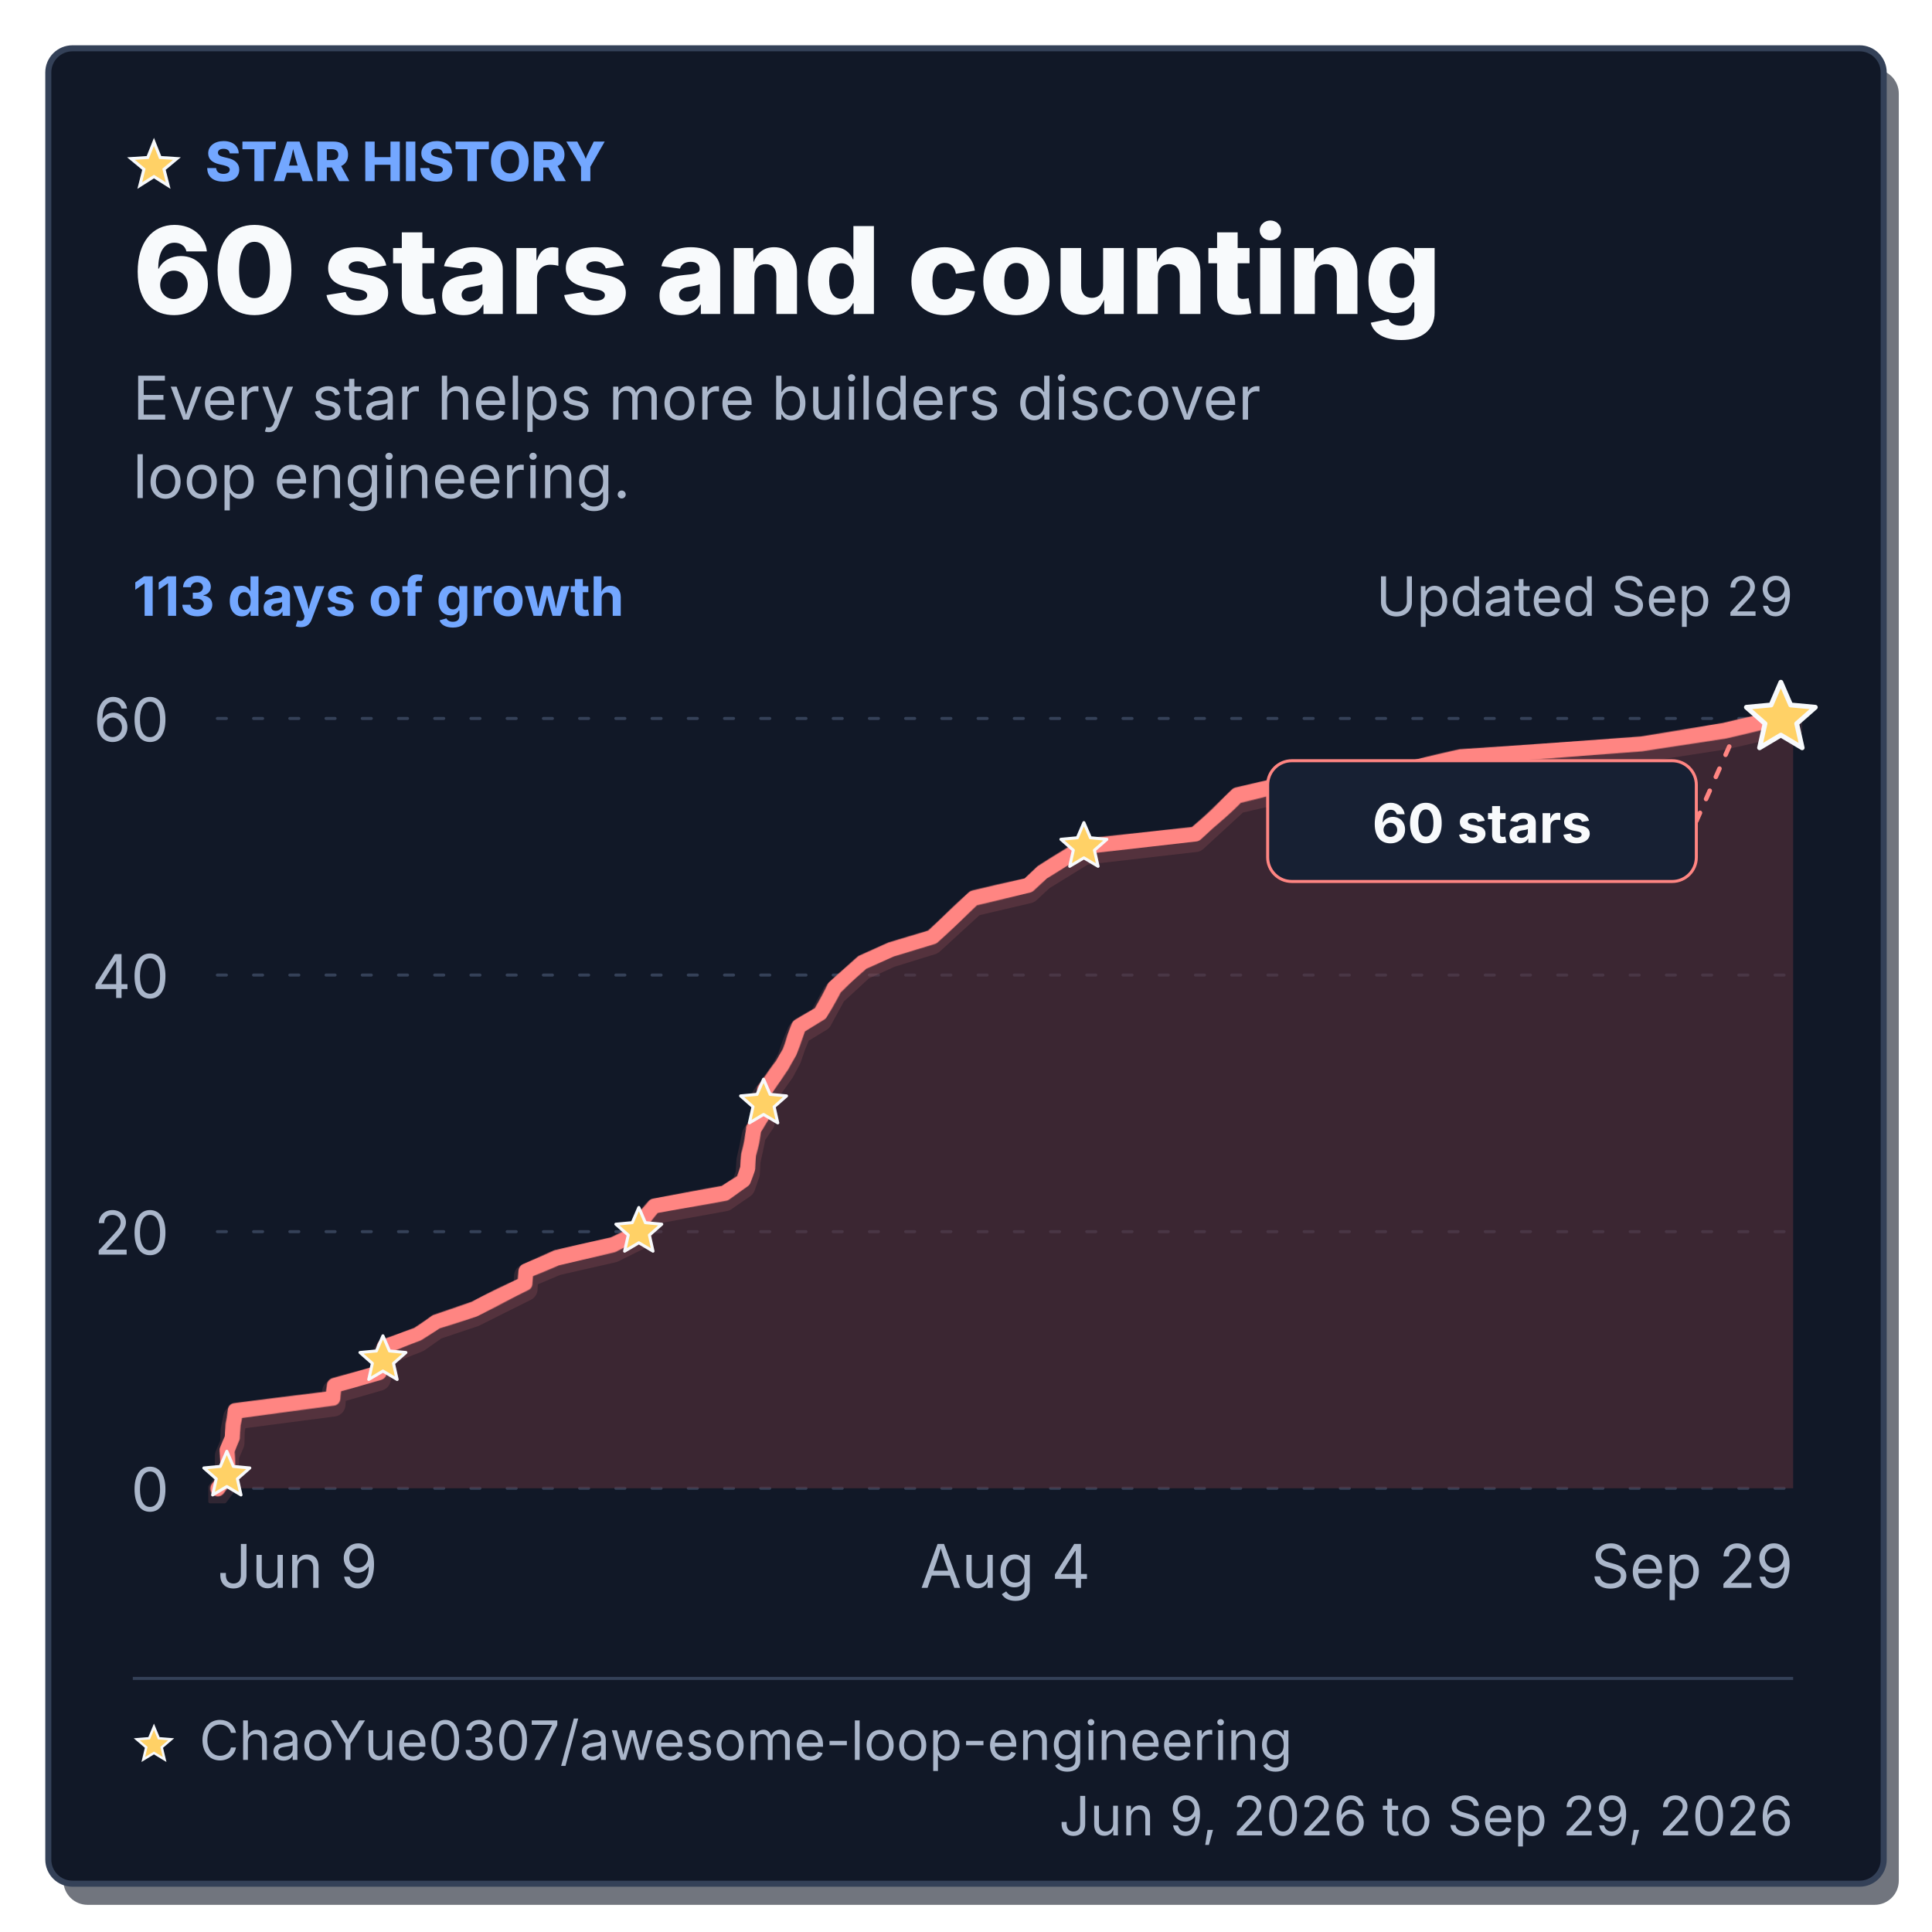
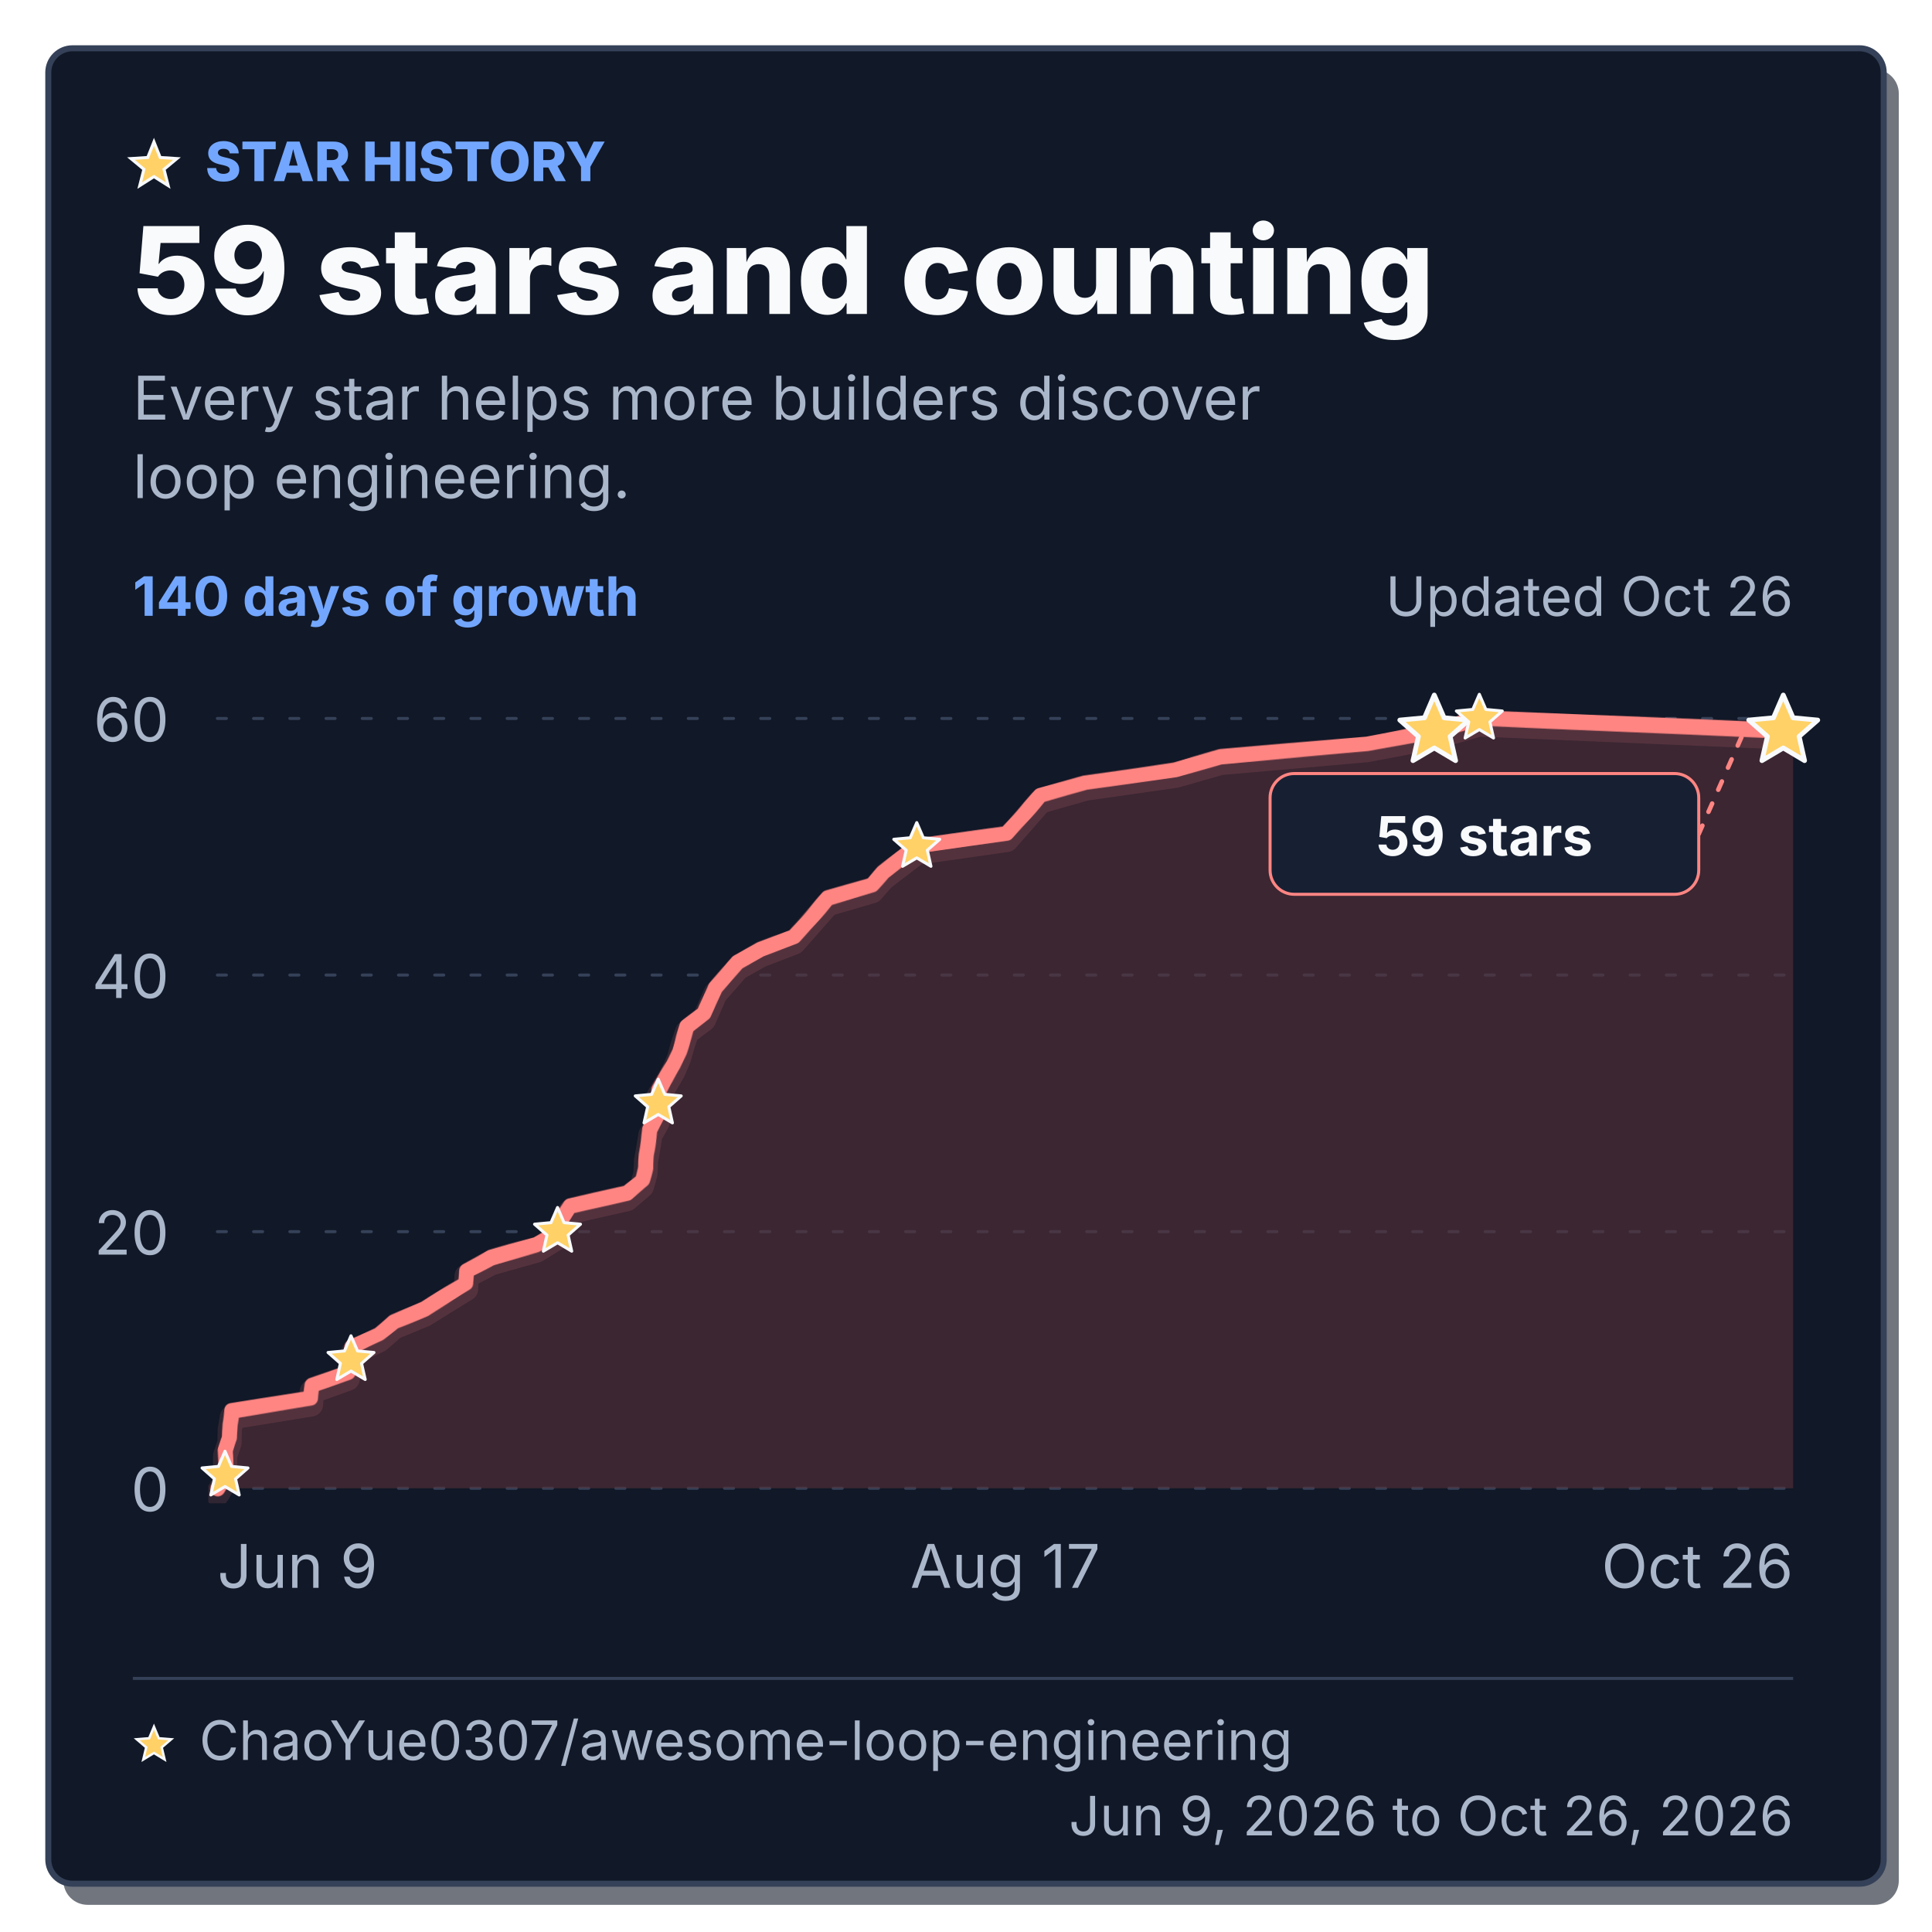
<svg xmlns="http://www.w3.org/2000/svg" width="640" height="640" viewBox="0 0 640 640" role="img" aria-labelledby="title desc">
  <style>
    text { font-family: ui-rounded, 'SF Pro Rounded', 'Nunito Sans', -apple-system, BlinkMacSystemFont, 'Segoe UI', sans-serif; letter-spacing: 0; }
  </style>
  <defs>
    <filter id="rough-line" x="-3%" y="-6%" width="106%" height="112%">
      <feTurbulence type="fractalNoise" baseFrequency="0.008 0.12" numOctaves="1" seed="17" result="noise" />
      <feDisplacementMap in="SourceGraphic" in2="noise" scale="1.2" xChannelSelector="R" yChannelSelector="G" />
    </filter>
    <clipPath id="plot-clip">
      <rect x="69" y="233" width="528" height="265" />
    </clipPath>
  </defs>
  <rect x="21" y="23" width="608" height="608" rx="8" fill="#0B1220" opacity="0.58" />
  <rect x="16" y="16" width="608" height="608" rx="8" fill="#111827" stroke="#344158" stroke-width="2" />
  <path d="M 51 47 L 53.06 52.17 L 58.61 52.53 L 54.33 56.08 L 55.7 61.47 L 51 58.5 L 46.3 61.47 L 47.67 56.08 L 43.39 52.53 L 48.94 52.17 Z" fill="#FFD166" stroke="#F8FAFC" stroke-width="1" />
  <text x="68" y="60" fill="#73A7FF" font-size="18" font-weight="800">STAR HISTORY</text>
-   <text x="44" y="104" fill="#F8FAFC" font-size="40" font-weight="760">60 stars and counting</text>
+   <text x="44" y="104" fill="#F8FAFC" font-size="40" font-weight="760">59 stars and counting</text>
  <text x="44" y="139" fill="#AAB6CA" font-size="20">Every star helps more builders discover</text>
  <text x="44" y="165" fill="#AAB6CA" font-size="20">loop engineering.</text>
-   <text x="44" y="204" fill="#73A7FF" font-size="18" font-weight="700">113 days of growth</text>
-   <text x="594" y="204" fill="#AAB6CA" font-size="18" text-anchor="end">Updated Sep 29</text>
+   <text x="44" y="204" fill="#73A7FF" font-size="18" font-weight="700">140 days of growth</text>
+   <text x="594" y="204" fill="#AAB6CA" font-size="18" text-anchor="end">Updated Oct 26</text>
  <line x1="72" y1="493" x2="594" y2="493" stroke="#354158" stroke-width="1" stroke-dasharray="3 9" stroke-linecap="round" />
  <text x="56" y="500.6" fill="#AAB6CA" font-size="20" text-anchor="end">0</text>
  <line x1="72" y1="408" x2="594" y2="408" stroke="#354158" stroke-width="1" stroke-dasharray="3 9" stroke-linecap="round" />
  <text x="56" y="415.6" fill="#AAB6CA" font-size="20" text-anchor="end">20</text>
  <line x1="72" y1="323" x2="594" y2="323" stroke="#354158" stroke-width="1" stroke-dasharray="3 9" stroke-linecap="round" />
  <text x="56" y="330.6" fill="#AAB6CA" font-size="20" text-anchor="end">40</text>
  <line x1="72" y1="238" x2="594" y2="238" stroke="#354158" stroke-width="1" stroke-dasharray="3 9" stroke-linecap="round" />
  <text x="56" y="245.6" fill="#AAB6CA" font-size="20" text-anchor="end">60</text>
  <text x="72" y="526" fill="#AAB6CA" font-size="20" text-anchor="start">Jun 9</text>
-   <text x="333" y="526" fill="#AAB6CA" font-size="20" text-anchor="middle">Aug 4</text>
-   <text x="594" y="526" fill="#AAB6CA" font-size="20" text-anchor="end">Sep 29</text>
+   <text x="333" y="526" fill="#AAB6CA" font-size="20" text-anchor="middle">Aug 17</text>
+   <text x="594" y="526" fill="#AAB6CA" font-size="20" text-anchor="end">Oct 26</text>
  <g clip-path="url(#plot-clip)">
-     <path d="M 72 493 L 75.14 488.75 L 75.18 484.5 L 75.18 480.25 L 76.98 476 L 77.08 471.75 L 77.95 467.5 L 110.45 463.25 L 110.72 459 L 125.46 454.75 L 126.85 450.5 L 127.54 446.25 L 138.36 442 L 144.43 437.75 L 157.1 433.5 L 165.55 429.25 L 174.08 425 L 174.26 420.75 L 184.35 416.5 L 203.03 412.25 L 211.62 408 L 213.17 403.75 L 216.61 399.5 L 240.05 395.25 L 246.23 391 L 247.7 386.75 L 247.94 382.5 L 248.89 378.25 L 249.73 374 L 252.66 369.75 L 252.94 365.5 L 253.03 361.25 L 256.22 357 L 259.25 352.75 L 261.49 348.5 L 262.96 344.25 L 264.72 340 L 271.71 335.75 L 276.35 327.25 L 285.56 318.75 L 294.91 314.5 L 308.64 310.25 L 322.55 297.5 L 340.66 293.25 L 345.25 289 L 359.05 280.5 L 395.95 276.25 L 405.19 267.75 L 409.81 263.5 L 428.28 259.25 L 465.23 255 L 483.67 250.75 L 543.72 246.5 L 571.45 242.25 L 589.93 238 L 594 238 V 493 H 72 Z" fill="#572F38" opacity="0.6" />
-     <path d="M 72 493 L 75.14 488.75 L 75.18 484.5 L 75.18 480.25 L 76.98 476 L 77.08 471.75 L 77.95 467.5 L 110.45 463.25 L 110.72 459 L 125.46 454.75 L 126.85 450.5 L 127.54 446.25 L 138.36 442 L 144.43 437.75 L 157.1 433.5 L 165.55 429.25 L 174.08 425 L 174.26 420.75 L 184.35 416.5 L 203.03 412.25 L 211.62 408 L 213.17 403.75 L 216.61 399.5 L 240.05 395.25 L 246.23 391 L 247.7 386.75 L 247.94 382.5 L 248.89 378.25 L 249.73 374 L 252.66 369.75 L 252.94 365.5 L 253.03 361.25 L 256.22 357 L 259.25 352.75 L 261.49 348.5 L 262.96 344.25 L 264.72 340 L 271.71 335.75 L 276.35 327.25 L 285.56 318.75 L 294.91 314.5 L 308.64 310.25 L 322.55 297.5 L 340.66 293.25 L 345.25 289 L 359.05 280.5 L 395.95 276.25 L 405.19 267.75 L 409.81 263.5 L 428.28 259.25 L 465.23 255 L 483.67 250.75 L 543.72 246.5 L 571.45 242.25 L 589.93 238 L 594 238" fill="none" stroke="#FF8582" stroke-width="8" stroke-linejoin="round" stroke-linecap="round" opacity="0.13" transform="translate(0 2)" />
-     <path d="M 72 493 L 75.14 488.75 L 75.18 484.5 L 75.18 480.25 L 76.98 476 L 77.08 471.75 L 77.95 467.5 L 110.45 463.25 L 110.72 459 L 125.46 454.75 L 126.85 450.5 L 127.54 446.25 L 138.36 442 L 144.43 437.75 L 157.1 433.5 L 165.55 429.25 L 174.08 425 L 174.26 420.75 L 184.35 416.5 L 203.03 412.25 L 211.62 408 L 213.17 403.75 L 216.61 399.5 L 240.05 395.25 L 246.23 391 L 247.7 386.75 L 247.94 382.5 L 248.89 378.25 L 249.73 374 L 252.66 369.75 L 252.94 365.5 L 253.03 361.25 L 256.22 357 L 259.25 352.75 L 261.49 348.5 L 262.96 344.25 L 264.72 340 L 271.71 335.75 L 276.35 327.25 L 285.56 318.75 L 294.91 314.5 L 308.64 310.25 L 322.55 297.5 L 340.66 293.25 L 345.25 289 L 359.05 280.5 L 395.95 276.25 L 405.19 267.75 L 409.81 263.5 L 428.28 259.25 L 465.23 255 L 483.67 250.75 L 543.72 246.5 L 571.45 242.25 L 589.93 238 L 594 238" fill="none" stroke="#FF8582" stroke-width="5" stroke-linejoin="round" stroke-linecap="round" filter="url(#rough-line)" />
+     <path d="M 72 493 L 74.53 488.75 L 74.56 484.5 L 74.57 480.25 L 76.02 476 L 76.1 471.75 L 76.8 467.5 L 103.04 463.25 L 103.26 459 L 115.15 454.75 L 116.27 450.5 L 116.83 446.25 L 125.56 442 L 130.46 437.75 L 140.69 433.5 L 147.51 429.25 L 154.39 425 L 154.54 420.75 L 162.68 416.5 L 177.76 412.25 L 184.69 408 L 185.95 403.75 L 188.72 399.5 L 207.64 395.25 L 212.63 391 L 213.82 386.75 L 214.01 382.5 L 214.77 378.25 L 215.45 374 L 217.82 369.75 L 218.05 365.5 L 218.12 361.25 L 220.69 357 L 223.14 352.75 L 224.94 348.5 L 226.13 344.25 L 227.55 340 L 233.2 335.75 L 236.94 327.25 L 244.37 318.75 L 251.92 314.5 L 263 310.25 L 274.23 297.5 L 288.85 293.25 L 292.56 289 L 303.69 280.5 L 333.47 276.25 L 340.93 267.75 L 344.66 263.5 L 359.57 259.25 L 389.39 255 L 404.28 250.75 L 452.75 246.5 L 475.12 242.25 L 490.05 238 L 590.73 242.25 L 594 242.25 V 493 H 72 Z" fill="#572F38" opacity="0.6" />
+     <path d="M 72 493 L 74.53 488.75 L 74.56 484.5 L 74.57 480.25 L 76.02 476 L 76.1 471.75 L 76.8 467.5 L 103.04 463.25 L 103.26 459 L 115.15 454.75 L 116.27 450.5 L 116.83 446.25 L 125.56 442 L 130.46 437.75 L 140.69 433.5 L 147.51 429.25 L 154.39 425 L 154.54 420.75 L 162.68 416.5 L 177.76 412.25 L 184.69 408 L 185.95 403.75 L 188.72 399.5 L 207.64 395.25 L 212.63 391 L 213.82 386.75 L 214.01 382.5 L 214.77 378.25 L 215.45 374 L 217.82 369.75 L 218.05 365.5 L 218.12 361.25 L 220.69 357 L 223.14 352.75 L 224.94 348.5 L 226.13 344.25 L 227.55 340 L 233.2 335.75 L 236.94 327.25 L 244.37 318.75 L 251.92 314.5 L 263 310.25 L 274.23 297.5 L 288.85 293.25 L 292.56 289 L 303.69 280.5 L 333.47 276.25 L 340.93 267.75 L 344.66 263.5 L 359.57 259.25 L 389.39 255 L 404.28 250.75 L 452.75 246.5 L 475.12 242.25 L 490.05 238 L 590.73 242.25 L 594 242.25" fill="none" stroke="#FF8582" stroke-width="8" stroke-linejoin="round" stroke-linecap="round" opacity="0.13" transform="translate(0 2)" />
+     <path d="M 72 493 L 74.53 488.75 L 74.56 484.5 L 74.57 480.25 L 76.02 476 L 76.1 471.75 L 76.8 467.5 L 103.04 463.25 L 103.26 459 L 115.15 454.75 L 116.27 450.5 L 116.83 446.25 L 125.56 442 L 130.46 437.75 L 140.69 433.5 L 147.51 429.25 L 154.39 425 L 154.54 420.75 L 162.68 416.5 L 177.76 412.25 L 184.69 408 L 185.95 403.75 L 188.72 399.5 L 207.64 395.25 L 212.63 391 L 213.82 386.75 L 214.01 382.5 L 214.77 378.25 L 215.45 374 L 217.82 369.75 L 218.05 365.5 L 218.12 361.25 L 220.69 357 L 223.14 352.75 L 224.94 348.5 L 226.13 344.25 L 227.55 340 L 233.2 335.75 L 236.94 327.25 L 244.37 318.75 L 251.92 314.5 L 263 310.25 L 274.23 297.5 L 288.85 293.25 L 292.56 289 L 303.69 280.5 L 333.47 276.25 L 340.93 267.75 L 344.66 263.5 L 359.57 259.25 L 389.39 255 L 404.28 250.75 L 452.75 246.5 L 475.12 242.25 L 490.05 238 L 590.73 242.25 L 594 242.25" fill="none" stroke="#FF8582" stroke-width="5" stroke-linejoin="round" stroke-linecap="round" filter="url(#rough-line)" />
  </g>
-   <path d="M 75.14 480.75 L 77.3 485.77 L 82.75 486.28 L 78.64 489.89 L 79.84 495.22 L 75.14 492.43 L 70.44 495.22 L 71.64 489.89 L 67.53 486.28 L 72.98 485.77 Z" fill="#FFD166" stroke="#F8FAFC" stroke-width="1" stroke-linejoin="round" />
-   <path d="M 126.85 442.5 L 129.02 447.52 L 134.46 448.03 L 130.35 451.64 L 131.56 456.97 L 126.85 454.18 L 122.15 456.97 L 123.35 451.64 L 119.24 448.03 L 124.69 447.52 Z" fill="#FFD166" stroke="#F8FAFC" stroke-width="1" stroke-linejoin="round" />
-   <path d="M 211.62 400 L 213.78 405.02 L 219.22 405.53 L 215.12 409.14 L 216.32 414.47 L 211.62 411.68 L 206.91 414.47 L 208.12 409.14 L 204.01 405.53 L 209.45 405.02 Z" fill="#FFD166" stroke="#F8FAFC" stroke-width="1" stroke-linejoin="round" />
-   <path d="M 252.94 357.5 L 255.11 362.52 L 260.55 363.03 L 256.44 366.64 L 257.65 371.97 L 252.94 369.18 L 248.24 371.97 L 249.44 366.64 L 245.33 363.03 L 250.78 362.52 Z" fill="#FFD166" stroke="#F8FAFC" stroke-width="1" stroke-linejoin="round" />
-   <path d="M 359.05 272.5 L 361.21 277.52 L 366.66 278.03 L 362.55 281.64 L 363.75 286.97 L 359.05 284.18 L 354.35 286.97 L 355.55 281.64 L 351.44 278.03 L 356.89 277.52 Z" fill="#FFD166" stroke="#F8FAFC" stroke-width="1" stroke-linejoin="round" />
-   <path d="M 589.93 226 L 593.18 233.53 L 601.35 234.29 L 595.18 239.71 L 596.99 247.71 L 589.93 243.52 L 582.88 247.71 L 584.68 239.71 L 578.52 234.29 L 586.69 233.53 Z" fill="#FFD166" stroke="#F8FAFC" stroke-width="1.6" stroke-linejoin="round" />
-   <path d="M 561.93 272 L 576.93 238" fill="none" stroke="#FF8582" stroke-width="1.5" stroke-dasharray="3 5" stroke-linecap="round" />
-   <rect x="419.93" y="252" width="142" height="40" rx="8" fill="#172033" stroke="#FF8582" />
-   <text x="490.93" y="279.2" fill="#F8FAFC" font-size="18" font-weight="700" text-anchor="middle">60 stars</text>
+   <path d="M 74.53 480.75 L 76.7 485.77 L 82.14 486.28 L 78.03 489.89 L 79.24 495.22 L 74.53 492.43 L 69.83 495.22 L 71.03 489.89 L 66.93 486.28 L 72.37 485.77 Z" fill="#FFD166" stroke="#F8FAFC" stroke-width="1" stroke-linejoin="round" />
+   <path d="M 116.27 442.5 L 118.44 447.52 L 123.88 448.03 L 119.77 451.64 L 120.98 456.97 L 116.27 454.18 L 111.57 456.97 L 112.77 451.64 L 108.67 448.03 L 114.11 447.52 Z" fill="#FFD166" stroke="#F8FAFC" stroke-width="1" stroke-linejoin="round" />
+   <path d="M 184.69 400 L 186.85 405.02 L 192.3 405.53 L 188.19 409.14 L 189.39 414.47 L 184.69 411.68 L 179.99 414.47 L 181.19 409.14 L 177.08 405.53 L 182.53 405.02 Z" fill="#FFD166" stroke="#F8FAFC" stroke-width="1" stroke-linejoin="round" />
+   <path d="M 218.05 357.5 L 220.21 362.52 L 225.66 363.03 L 221.55 366.64 L 222.75 371.97 L 218.05 369.18 L 213.34 371.97 L 214.55 366.64 L 210.44 363.03 L 215.88 362.52 Z" fill="#FFD166" stroke="#F8FAFC" stroke-width="1" stroke-linejoin="round" />
+   <path d="M 303.69 272.5 L 305.85 277.52 L 311.3 278.03 L 307.19 281.64 L 308.39 286.97 L 303.69 284.18 L 298.99 286.97 L 300.19 281.64 L 296.08 278.03 L 301.53 277.52 Z" fill="#FFD166" stroke="#F8FAFC" stroke-width="1" stroke-linejoin="round" />
+   <path d="M 475.12 230.25 L 478.37 237.78 L 486.54 238.54 L 480.37 243.96 L 482.18 251.96 L 475.12 247.77 L 468.07 251.96 L 469.87 243.96 L 463.71 238.54 L 471.88 237.78 Z" fill="#FFD166" stroke="#F8FAFC" stroke-width="1.6" stroke-linejoin="round" />
+   <path d="M 490.05 230 L 492.21 235.02 L 497.65 235.53 L 493.55 239.14 L 494.75 244.47 L 490.05 241.68 L 485.34 244.47 L 486.55 239.14 L 482.44 235.53 L 487.88 235.02 Z" fill="#FFD166" stroke="#F8FAFC" stroke-width="1" stroke-linejoin="round" />
+   <path d="M 590.73 230.25 L 593.97 237.78 L 602.14 238.54 L 595.98 243.96 L 597.78 251.96 L 590.73 247.77 L 583.67 251.96 L 585.48 243.96 L 579.31 238.54 L 587.48 237.78 Z" fill="#FFD166" stroke="#F8FAFC" stroke-width="1.6" stroke-linejoin="round" />
+   <path d="M 562.73 276.25 L 577.73 242.25" fill="none" stroke="#FF8582" stroke-width="1.5" stroke-dasharray="3 5" stroke-linecap="round" />
+   <rect x="420.73" y="256.25" width="142" height="40" rx="8" fill="#172033" stroke="#FF8582" />
+   <text x="491.73" y="283.45" fill="#F8FAFC" font-size="18" font-weight="700" text-anchor="middle">59 stars</text>
  <line x1="44" y1="556" x2="594" y2="556" stroke="#344158" />
  <path d="M 51 572 L 52.59 575.82 L 56.71 576.15 L 53.57 578.83 L 54.53 582.85 L 51 580.7 L 47.47 582.85 L 48.43 578.83 L 45.29 576.15 L 49.41 575.82 Z" fill="#FFD166" stroke="#F8FAFC" stroke-width="0.8" />
  <text x="66" y="583" fill="#AAB6CA" font-size="18">ChaoYue0307/awesome-loop-engineering</text>
-   <text x="594" y="608" fill="#AAB6CA" font-size="18" text-anchor="end">Jun 9, 2026 to Sep 29, 2026</text>
+   <text x="594" y="608" fill="#AAB6CA" font-size="18" text-anchor="end">Jun 9, 2026 to Oct 26, 2026</text>
</svg>
